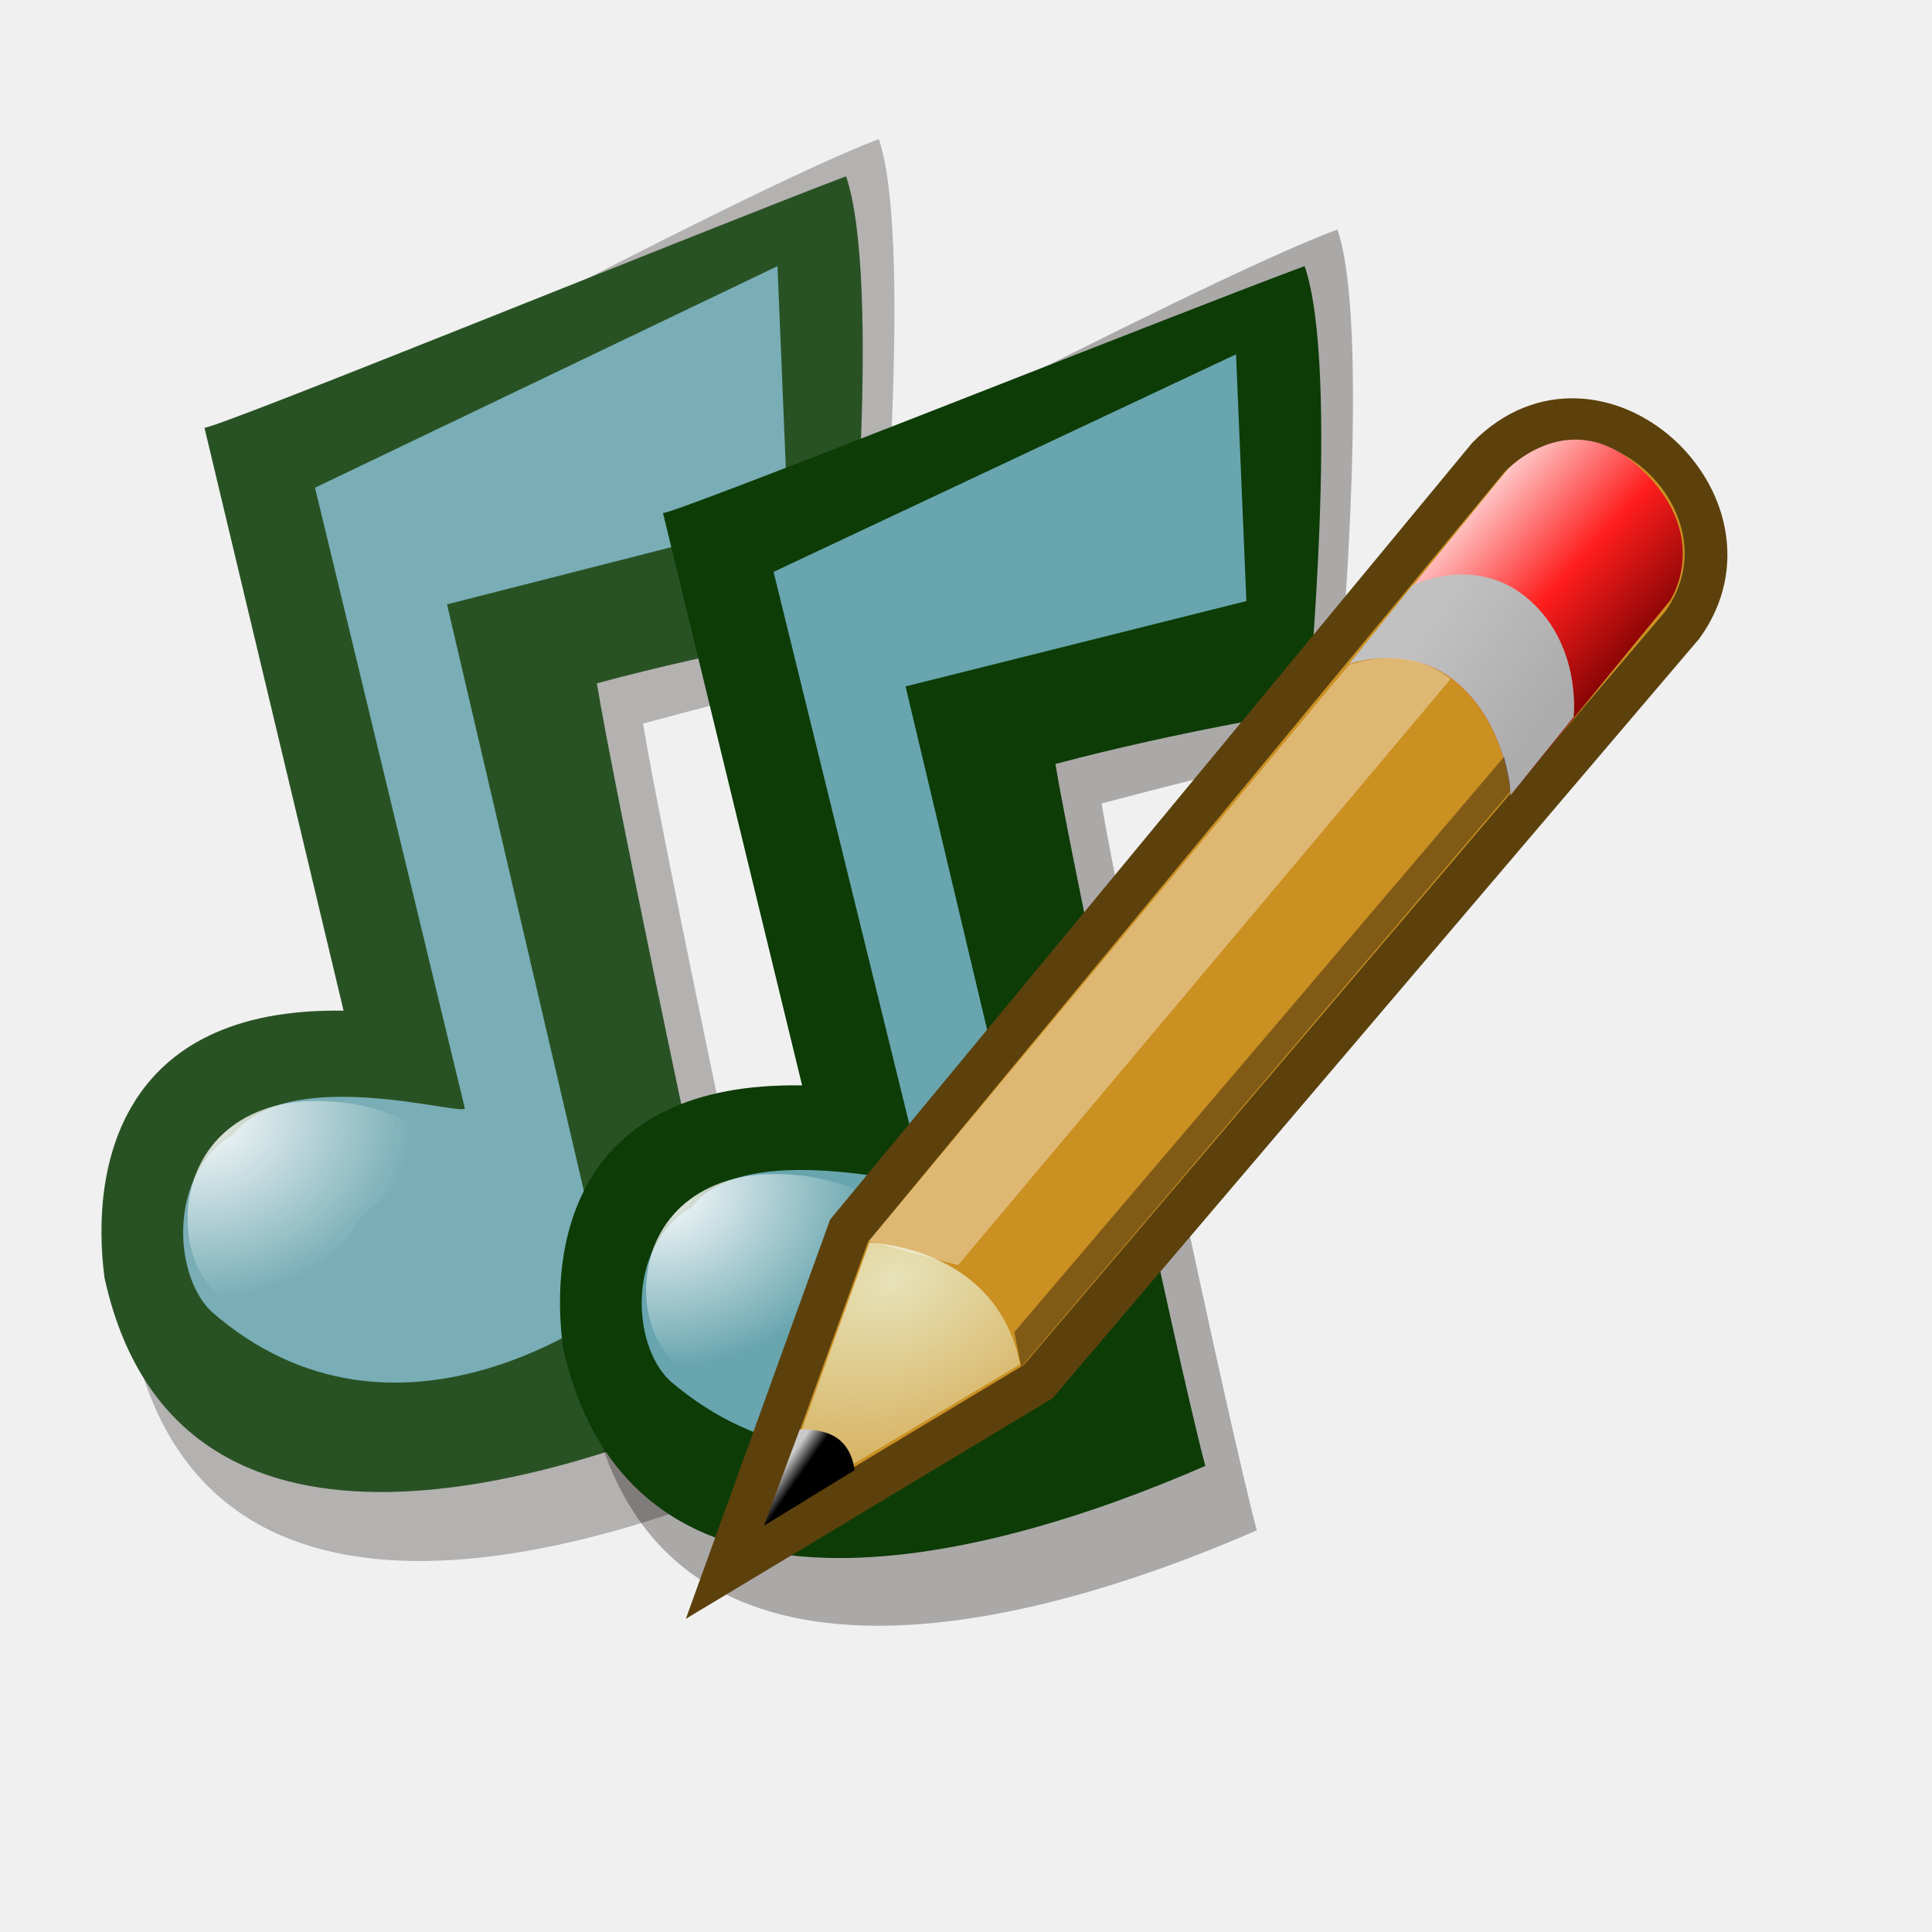
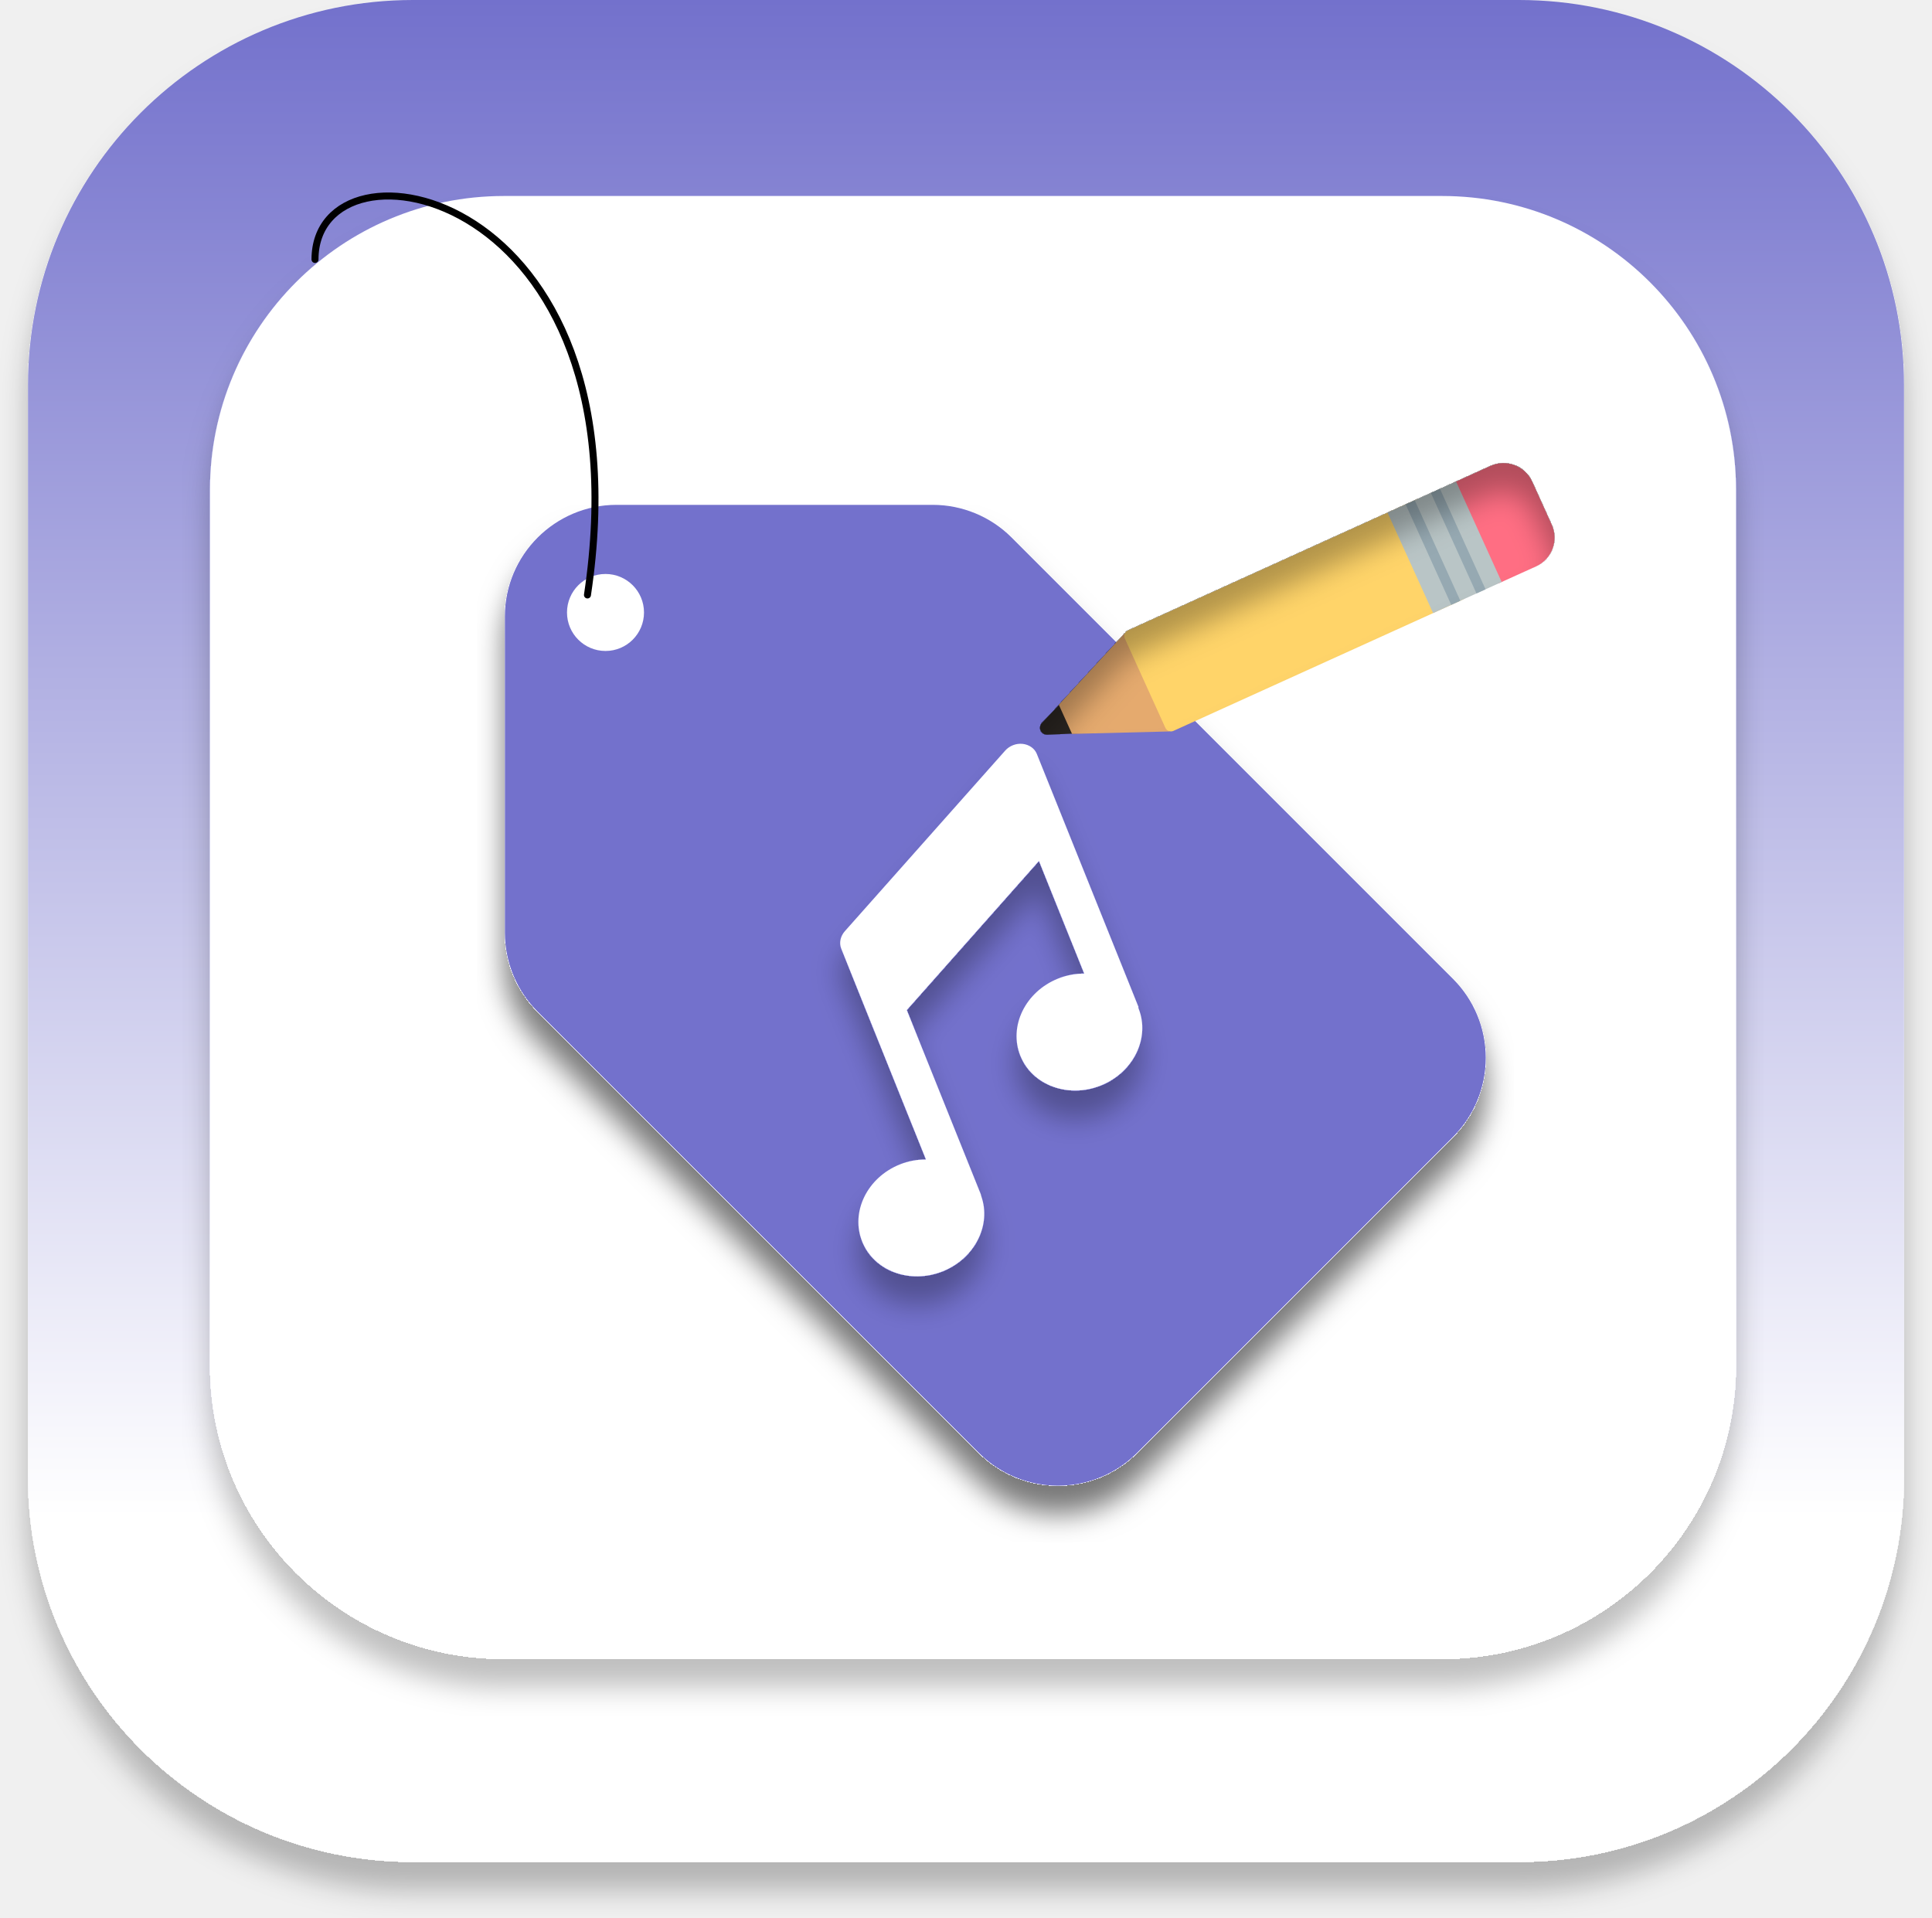
- <svg xmlns="http://www.w3.org/2000/svg" xmlns:xlink="http://www.w3.org/1999/xlink" id="svg604" width="72pt" height="72pt">
-   <defs id="defs606">
-     <linearGradient id="linearGradient612">
-       <stop style="stop-color:#ffffff;stop-opacity:1;" offset="0" id="stop613" />
-       <stop style="stop-color:#ffffff;stop-opacity:0;" offset="1" id="stop614" />
+ <svg xmlns="http://www.w3.org/2000/svg" width="276" height="274" viewBox="0 0 276 274" fill="none">
+   <g filter="url(#filter0_d_9_127)">
+     <rect x="4" width="268" height="266" rx="55" fill="url(#paint0_linear_9_127)" />
+   </g>
+   <g filter="url(#filter1_d_9_127)">
+     <rect x="30" y="28" width="218" height="209" rx="42" fill="white" />
+   </g>
+   <g clip-path="url(#clip0_9_127)">
+     <g filter="url(#filter2_d_9_127)">
+       <path d="M162.425 207.574C160.942 209.057 159.183 210.233 157.246 211.036C155.309 211.838 153.233 212.251 151.137 212.251C149.041 212.251 146.965 211.838 145.028 211.036C143.091 210.233 141.332 209.057 139.85 207.574L76.801 144.525C73.808 141.533 72.126 137.474 72.125 133.242V88.077C72.125 79.279 79.279 72.125 88.085 72.125H133.242C137.467 72.125 141.531 73.806 144.525 76.801L207.574 139.85C209.057 141.332 210.233 143.091 211.036 145.028C211.838 146.965 212.251 149.041 212.251 151.137C212.251 153.233 211.838 155.309 211.036 157.246C210.233 159.183 209.057 160.942 207.574 162.425L162.425 207.574Z" fill="#7371CC" />
+     </g>
+     <g filter="url(#filter3_d_9_127)">
+       <path d="M162.63 143.834C162.639 143.856 162.611 143.891 162.619 143.913C162.637 143.956 162.625 144.01 162.642 144.053C164.335 148.269 161.93 153.204 157.27 155.076C152.609 156.949 147.458 155.049 145.765 150.833C144.071 146.617 146.476 141.682 151.137 139.81C152.378 139.311 153.628 139.093 154.889 139.092L148.423 122.997L129.54 144.301L140.098 170.582C140.136 170.677 140.148 170.774 140.169 170.863C141.657 175.017 139.245 179.79 134.683 181.622C130.023 183.494 124.866 181.597 123.173 177.381C121.479 173.165 123.874 168.234 128.534 166.362C129.781 165.861 131.019 165.65 132.282 165.652L120.176 135.519C119.848 134.702 120.066 133.741 120.698 133.029L143.599 107.235C144.213 106.542 145.168 106.173 146.087 106.273C147.004 106.372 147.795 106.908 148.114 107.701L162.63 143.834L162.63 143.834Z" fill="white" />
+     </g>
+     <g clip-path="url(#clip1_9_127)" filter="url(#filter4_i_9_127)">
+       <path d="M156.936 104.656L149.609 104.958C149.479 104.963 149.348 104.943 149.226 104.898C149.103 104.853 148.991 104.784 148.895 104.696C148.799 104.607 148.721 104.501 148.666 104.382C148.612 104.264 148.581 104.136 148.575 104.005C148.57 103.872 148.591 103.74 148.638 103.615C148.685 103.49 148.756 103.376 148.848 103.28L153.9 97.965C155.409 96.378 157.917 96.314 159.504 97.823C161.091 99.331 161.154 101.84 159.646 103.426C158.91 104.201 157.925 104.613 156.936 104.656Z" fill="#2B2622" />
+       <path d="M167.069 104.498L153.149 104.848L151.261 100.688L160.692 90.443L167.069 104.498V104.498Z" fill="#E5AA6E" />
+       <path d="M204.847 72.284L209.813 83.231C210.239 84.171 209.823 85.278 208.884 85.704L167.637 104.418C167.426 104.514 167.186 104.521 166.97 104.44C166.754 104.359 166.578 104.195 166.483 103.984L160.693 91.223C160.597 91.013 160.589 90.773 160.671 90.556C160.752 90.34 160.916 90.165 161.127 90.069L202.373 71.355C203.313 70.929 204.42 71.345 204.847 72.284Z" fill="#FFD469" />
+       <path d="M218.883 68.809L221.672 74.957C222.7 77.222 221.697 79.89 219.432 80.918L214.19 83.296C213.979 83.392 213.74 83.4 213.523 83.319C213.307 83.237 213.131 83.073 213.036 82.863L207.246 70.102C207.15 69.891 207.143 69.651 207.224 69.435C207.305 69.218 207.469 69.043 207.68 68.948L212.922 66.569C215.187 65.541 217.856 66.544 218.883 68.809V68.809Z" fill="#FF6E83" />
+       <path d="M208.014 68.796L214.524 83.145L204.729 87.589L198.219 73.24L208.014 68.796Z" fill="#B9C5C6" />
+       <path d="M210.923 84.779L204.413 70.43L205.712 69.84L212.222 84.189L210.923 84.779V84.779ZM208.618 85.825L202.108 71.476L200.809 72.065L207.319 86.414L208.618 85.825V85.825Z" fill="#96A9B2" />
+     </g>
+     <circle cx="86.5" cy="87.5" r="5.5" fill="white" />
+   </g>
+   <path d="M45 37.065C45 18.071 92.695 26.599 83.923 85" stroke="black" stroke-linecap="round" />
+   <defs>
+     <filter id="filter0_d_9_127" x="0" y="0" width="276" height="274" filterUnits="userSpaceOnUse" color-interpolation-filters="sRGB">
+       <feFlood flood-opacity="0" result="BackgroundImageFix" />
+       <feColorMatrix in="SourceAlpha" type="matrix" values="0 0 0 0 0 0 0 0 0 0 0 0 0 0 0 0 0 0 127 0" result="hardAlpha" />
+       <feOffset dy="4" />
+       <feGaussianBlur stdDeviation="2" />
+       <feComposite in2="hardAlpha" operator="out" />
+       <feColorMatrix type="matrix" values="0 0 0 0 0 0 0 0 0 0 0 0 0 0 0 0 0 0 0.25 0" />
+       <feBlend mode="normal" in2="BackgroundImageFix" result="effect1_dropShadow_9_127" />
+       <feBlend mode="normal" in="SourceGraphic" in2="effect1_dropShadow_9_127" result="shape" />
+     </filter>
+     <filter id="filter1_d_9_127" x="26" y="28" width="226" height="217" filterUnits="userSpaceOnUse" color-interpolation-filters="sRGB">
+       <feFlood flood-opacity="0" result="BackgroundImageFix" />
+       <feColorMatrix in="SourceAlpha" type="matrix" values="0 0 0 0 0 0 0 0 0 0 0 0 0 0 0 0 0 0 127 0" result="hardAlpha" />
+       <feOffset dy="4" />
+       <feGaussianBlur stdDeviation="2" />
+       <feComposite in2="hardAlpha" operator="out" />
+       <feColorMatrix type="matrix" values="0 0 0 0 0 0 0 0 0 0 0 0 0 0 0 0 0 0 0.25 0" />
+       <feBlend mode="normal" in2="BackgroundImageFix" result="effect1_dropShadow_9_127" />
+       <feBlend mode="normal" in="SourceGraphic" in2="effect1_dropShadow_9_127" result="shape" />
+     </filter>
+     <filter id="filter2_d_9_127" x="68.125" y="72.125" width="148.126" height="148.126" filterUnits="userSpaceOnUse" color-interpolation-filters="sRGB">
+       <feFlood flood-opacity="0" result="BackgroundImageFix" />
+       <feColorMatrix in="SourceAlpha" type="matrix" values="0 0 0 0 0 0 0 0 0 0 0 0 0 0 0 0 0 0 127 0" result="hardAlpha" />
+       <feOffset dy="4" />
+       <feGaussianBlur stdDeviation="2" />
+       <feComposite in2="hardAlpha" operator="out" />
+       <feColorMatrix type="matrix" values="0 0 0 0 0 0 0 0 0 0 0 0 0 0 0 0 0 0 0.53 0" />
+       <feBlend mode="normal" in2="BackgroundImageFix" result="effect1_dropShadow_9_127" />
+       <feBlend mode="normal" in="SourceGraphic" in2="effect1_dropShadow_9_127" result="shape" />
+     </filter>
+     <filter id="filter3_d_9_127" x="116.025" y="106.257" width="51.16" height="84.087" filterUnits="userSpaceOnUse" color-interpolation-filters="sRGB">
+       <feFlood flood-opacity="0" result="BackgroundImageFix" />
+       <feColorMatrix in="SourceAlpha" type="matrix" values="0 0 0 0 0 0 0 0 0 0 0 0 0 0 0 0 0 0 127 0" result="hardAlpha" />
+       <feOffset dy="4" />
+       <feGaussianBlur stdDeviation="2" />
+       <feComposite in2="hardAlpha" operator="out" />
+       <feColorMatrix type="matrix" values="0 0 0 0 0 0 0 0 0 0 0 0 0 0 0 0 0 0 0.29 0" />
+       <feBlend mode="normal" in2="BackgroundImageFix" result="effect1_dropShadow_9_127" />
+       <feBlend mode="normal" in="SourceGraphic" in2="effect1_dropShadow_9_127" result="shape" />
+     </filter>
+     <filter id="filter4_i_9_127" x="147" y="47" width="79.847" height="83.847" filterUnits="userSpaceOnUse" color-interpolation-filters="sRGB">
+       <feFlood flood-opacity="0" result="BackgroundImageFix" />
+       <feBlend mode="normal" in="SourceGraphic" in2="BackgroundImageFix" result="shape" />
+       <feColorMatrix in="SourceAlpha" type="matrix" values="0 0 0 0 0 0 0 0 0 0 0 0 0 0 0 0 0 0 127 0" result="hardAlpha" />
+       <feOffset dy="4" />
+       <feGaussianBlur stdDeviation="2" />
+       <feComposite in2="hardAlpha" operator="arithmetic" k2="-1" k3="1" />
+       <feColorMatrix type="matrix" values="0 0 0 0 0 0 0 0 0 0 0 0 0 0 0 0 0 0 0.3 0" />
+       <feBlend mode="normal" in2="shape" result="effect1_innerShadow_9_127" />
+     </filter>
+     <linearGradient id="paint0_linear_9_127" x1="138" y1="0" x2="138" y2="266" gradientUnits="userSpaceOnUse">
+       <stop stop-color="#7371CC" />
+       <stop offset="0.815" stop-color="white" />
    </linearGradient>
-     <linearGradient id="linearGradient2994">
-       <stop style="stop-color:#000000;stop-opacity:1;" offset="0" id="stop2996" />
-       <stop style="stop-color:#c9c9c9;stop-opacity:1;" offset="1" id="stop2998" />
-     </linearGradient>
-     <linearGradient id="linearGradient2984">
-       <stop style="stop-color:#e7e2b8;stop-opacity:1;" offset="0" id="stop2986" />
-       <stop style="stop-color:#e7e2b8;stop-opacity:0;" offset="1" id="stop2988" />
-     </linearGradient>
-     <linearGradient id="linearGradient2974">
-       <stop style="stop-color:#c1c1c1;stop-opacity:1;" offset="0" id="stop2976" />
-       <stop style="stop-color:#acacac;stop-opacity:1;" offset="1" id="stop2978" />
-     </linearGradient>
-     <linearGradient id="linearGradient2966">
-       <stop style="stop-color:#ffd1d1;stop-opacity:1;" offset="0" id="stop2968" />
-       <stop id="stop3006" offset="0.5" style="stop-color:#ff1d1d;stop-opacity:1;" />
-       <stop style="stop-color:#6f0000;stop-opacity:1;" offset="1" id="stop2970" />
-     </linearGradient>
-     <linearGradient xlink:href="#linearGradient2966" id="linearGradient1720" gradientUnits="userSpaceOnUse" gradientTransform="translate(-5.669292,0)" x1="48.906" y1="17.376" x2="50.988" y2="22.251" />
-     <linearGradient xlink:href="#linearGradient2974" id="linearGradient1722" gradientUnits="userSpaceOnUse" gradientTransform="translate(-5.669292,0)" x1="46" y1="19.812" x2="47.688" y2="22.625" />
-     <radialGradient xlink:href="#linearGradient2984" id="radialGradient1724" gradientUnits="userSpaceOnUse" gradientTransform="matrix(2.923565,0,0,2.029717,-61.55532,-27.88417)" cx="29.053" cy="27.641" fx="29.053" fy="27.641" r="3.241" />
-     <linearGradient xlink:href="#linearGradient2994" id="linearGradient1726" gradientUnits="userSpaceOnUse" gradientTransform="translate(-5.825542,0.125)" x1="25.719" y1="31.047" x2="25.515" y2="30.703" />
-     <radialGradient xlink:href="#linearGradient612" id="radialGradient3559" gradientUnits="userSpaceOnUse" gradientTransform="matrix(1.909685,0,0,1.544512,-9.003236,-36.54026)" spreadMethod="pad" cx="8.173" cy="62.063" fx="8.173" fy="62.063" r="4.035" />
-     <radialGradient xlink:href="#linearGradient612" id="radialGradient3583" gradientUnits="userSpaceOnUse" gradientTransform="matrix(1.909685,0,0,1.544512,-9.003236,-36.54026)" spreadMethod="pad" cx="8.173" cy="62.063" fx="8.173" fy="62.063" r="4.035" />
+     <clipPath id="clip0_9_127">
+       <rect width="177" height="177" fill="white" transform="translate(50 50)" />
+     </clipPath>
+     <clipPath id="clip1_9_127">
+       <rect width="62" height="62" fill="white" transform="translate(168.81 47) rotate(20.5958)" />
+     </clipPath>
  </defs>
-   <g id="g3553" transform="matrix(1.391135,0,0,1.466923,0.63862,-31.59411)" style="opacity:0.873">
-     <path style="font-size:12px;fill:#0d0000;fill-opacity:0.301;fill-rule:evenodd;stroke-width:1pt" d="M 7.993,37.073 L 13.14,57.529 C 4.825,57.397 3.769,63.071 4.297,66.899 C 6.805,77.72 19.606,74.685 28.053,71.122 C 26.997,67.295 23.038,49.214 22.51,46.047 C 27.129,44.859 30.813,44.071 30.813,44.071 C 30.813,44.071 32.252,29.944 30.932,26.248 C 25.785,28.096 7.861,37.336 7.993,37.073 z " id="path635" />
-     <path style="font-size:12px;fill:#0d3c07;fill-rule:evenodd;stroke-width:1pt" d="M 6.842,36.019 L 11.813,55.773 C 3.784,55.645 2.764,61.125 3.274,64.821 C 5.695,75.271 18.057,72.34 26.214,68.899 C 25.194,65.203 21.371,47.744 20.861,44.685 C 25.322,43.538 29.865,42.845 29.865,42.845 C 29.865,42.845 31.037,31.077 29.762,27.509 C 24.792,29.293 6.715,36.274 6.842,36.019 z " id="path616" />
-     <path style="font-size:12px;fill:#68a5af;fill-opacity:1;fill-rule:evenodd;stroke-width:1pt" d="M 16.146,59.086 L 10.793,38.058 L 27.312,30.553 L 27.682,39.065 L 15.508,42.009 L 21.371,65.841 C 21.371,65.841 13.724,71.448 7.097,65.968 C 5.695,64.694 5.568,61.253 7.862,59.978 C 9.773,57.557 16.018,59.341 16.146,59.086 z " id="path574" />
-     <path style="font-size:12px;fill:url(#radialGradient3559);fill-rule:evenodd;stroke-width:1pt" d="M 15.854,62.336 C 12.668,60.997 11.605,63.419 10.921,66.605 C 8.197,66.605 6.242,65.202 6.242,62.846 C 6.242,60.489 8.07,58.831 10.793,58.831 C 13.516,58.831 15.854,59.979 15.854,62.336 z " id="path623" />
-   </g>
-   <g id="g3573" transform="matrix(1.391135,0,0,1.440398,23.423,-26.40248)" style="opacity:1">
-     <path style="font-size:12px;fill:#0d0000;fill-opacity:0.301;fill-rule:evenodd;stroke-width:1pt" d="M 7.993,37.073 L 13.14,57.529 C 4.825,57.397 3.769,63.071 4.297,66.899 C 6.805,77.72 19.606,74.685 28.053,71.122 C 26.997,67.295 23.038,49.214 22.51,46.047 C 27.129,44.859 30.813,44.071 30.813,44.071 C 30.813,44.071 32.252,29.944 30.932,26.248 C 25.785,28.096 7.861,37.336 7.993,37.073 z " id="path3575" />
-     <path style="font-size:12px;fill:#0d3c07;fill-rule:evenodd;stroke-width:1pt" d="M 6.842,36.019 L 11.813,55.773 C 3.784,55.645 2.764,61.125 3.274,64.821 C 5.695,75.271 18.057,72.34 26.214,68.899 C 25.194,65.203 21.371,47.744 20.861,44.685 C 25.322,43.538 29.865,42.845 29.865,42.845 C 29.865,42.845 31.037,31.077 29.762,27.509 C 24.792,29.293 6.715,36.274 6.842,36.019 z " id="path3577" />
-     <path style="font-size:12px;fill:#68a5af;fill-opacity:1;fill-rule:evenodd;stroke-width:1pt" d="M 16.146,59.086 L 10.793,38.058 L 27.312,30.553 L 27.682,39.065 L 15.508,42.009 L 21.371,65.841 C 21.371,65.841 13.724,71.448 7.097,65.968 C 5.695,64.694 5.568,61.253 7.862,59.978 C 9.773,57.557 16.018,59.341 16.146,59.086 z " id="path3579" />
-     <path style="font-size:12px;fill:url(#radialGradient3583);fill-rule:evenodd;stroke-width:1pt" d="M 15.854,62.336 C 12.668,60.997 11.605,63.419 10.921,66.605 C 8.197,66.605 6.242,65.202 6.242,62.846 C 6.242,60.489 8.07,58.831 10.793,58.831 C 13.516,58.831 15.854,59.979 15.854,62.336 z " id="path3581" />
-   </g>
-   <g transform="matrix(2.05482,-0.901459,0.976339,2.083983,11.34705,-40.562)" id="g1574">
-     <path style="color:black;fill:#cb9022;fill-opacity:1;fill-rule:evenodd;stroke:#5c410c;stroke-width:0.934;stroke-linecap:butt;stroke-linejoin:miter;marker:none;marker-start:none;marker-mid:none;marker-end:none;stroke-miterlimit:4;stroke-dasharray:none;stroke-dashoffset:0;stroke-opacity:1;visibility:visible;display:inline;overflow:visible" d="M 17.341,32.5 L 22.966,26.875 L 43.06,17.125 C 46.31,15.875 48.247,20.5 45.372,22.125 L 25.341,31.5 L 17.341,32.5 z " id="path2960" transform="translate(-29.75546,19)" />
-     <path id="path2964" d="M 38.331,20 C 38.331,20 39.768,20.094 40.331,21.344 C 40.91,22.632 40.331,24 40.331,24 L 45.362,21.531 C 45.362,21.531 46.814,20.65 46.018,18.688 C 45.233,16.752 43.331,17.531 43.331,17.531 L 38.331,20 z " style="color:black;fill:url(#linearGradient1720);fill-opacity:1;fill-rule:evenodd;stroke:none;stroke-width:1;stroke-linecap:butt;stroke-linejoin:miter;marker:none;marker-start:none;marker-mid:none;marker-end:none;stroke-miterlimit:4;stroke-dasharray:none;stroke-dashoffset:0;stroke-opacity:1;visibility:visible;display:inline;overflow:visible" transform="translate(-29.75546,19)" />
-     <path style="color:black;fill:url(#linearGradient1722);fill-opacity:1;fill-rule:evenodd;stroke:none;stroke-width:1;stroke-linecap:butt;stroke-linejoin:miter;marker:none;marker-start:none;marker-mid:none;marker-end:none;stroke-miterlimit:4;stroke-dasharray:none;stroke-dashoffset:0;stroke-opacity:1;visibility:visible;display:inline;overflow:visible" d="M 38.331,20 C 38.331,20 39.768,20.094 40.331,21.344 C 40.91,22.632 40.331,24 40.331,24 L 42.331,23 C 42.331,23 43.158,21.681 42.549,20.312 C 41.924,18.906 40.331,19 40.331,19 L 38.331,20 z " id="path2962" transform="translate(-29.75546,19)" />
-     <path style="color:black;fill:url(#radialGradient1724);fill-opacity:1;fill-rule:evenodd;stroke:none;stroke-width:1;stroke-linecap:butt;stroke-linejoin:miter;marker:none;marker-start:none;marker-mid:none;marker-end:none;stroke-miterlimit:4;stroke-dasharray:none;stroke-dashoffset:0;stroke-opacity:1;visibility:visible;display:inline;overflow:visible" d="M 18.768,31.781 L 23.268,27.281 C 24.768,28.094 25.549,29.438 25.143,31 L 18.768,31.781 z " id="path2982" transform="translate(-29.75546,19)" />
-     <path style="color:black;fill:url(#linearGradient1726);fill-opacity:1;fill-rule:evenodd;stroke:none;stroke-width:1;stroke-linecap:butt;stroke-linejoin:miter;marker:none;marker-start:none;marker-mid:none;marker-end:none;stroke-miterlimit:4;stroke-dasharray:none;stroke-dashoffset:0;stroke-opacity:1;visibility:visible;display:inline;overflow:visible" d="M 20.112,30.375 L 18.487,31.969 L 20.831,31.656 C 21.049,30.938 20.643,30.594 20.112,30.375 z " id="path2992" transform="translate(-29.75546,19)" />
-     <path style="color:black;fill:white;fill-opacity:0.364;fill-rule:evenodd;stroke:none;stroke-width:1;stroke-linecap:butt;stroke-linejoin:miter;marker:none;marker-start:none;marker-mid:none;marker-end:none;stroke-miterlimit:4;stroke-dasharray:none;stroke-dashoffset:0;stroke-opacity:1;visibility:visible;display:inline;overflow:visible" d="M 23.268,27.25 L 24.831,28.5 L 40.218,21.181 C 39.774,20.325 38.976,20.097 38.315,20.019 L 23.268,27.25 z " id="path3002" transform="translate(-29.75546,19)" />
-     <path style="color:black;fill:black;fill-opacity:0.364;fill-rule:evenodd;stroke:none;stroke-width:1;stroke-linecap:butt;stroke-linejoin:miter;marker:none;marker-start:none;marker-mid:none;marker-end:none;stroke-miterlimit:4;stroke-dasharray:none;stroke-dashoffset:0;stroke-opacity:1;visibility:visible;display:inline;overflow:visible" d="M 25.143,31.062 L 25.331,30.312 L 40.562,23.183 C 40.562,23.183 40.452,23.797 40.346,23.932 L 25.143,31.062 z " id="path3004" transform="translate(-29.75546,19)" />
-   </g>
</svg>
